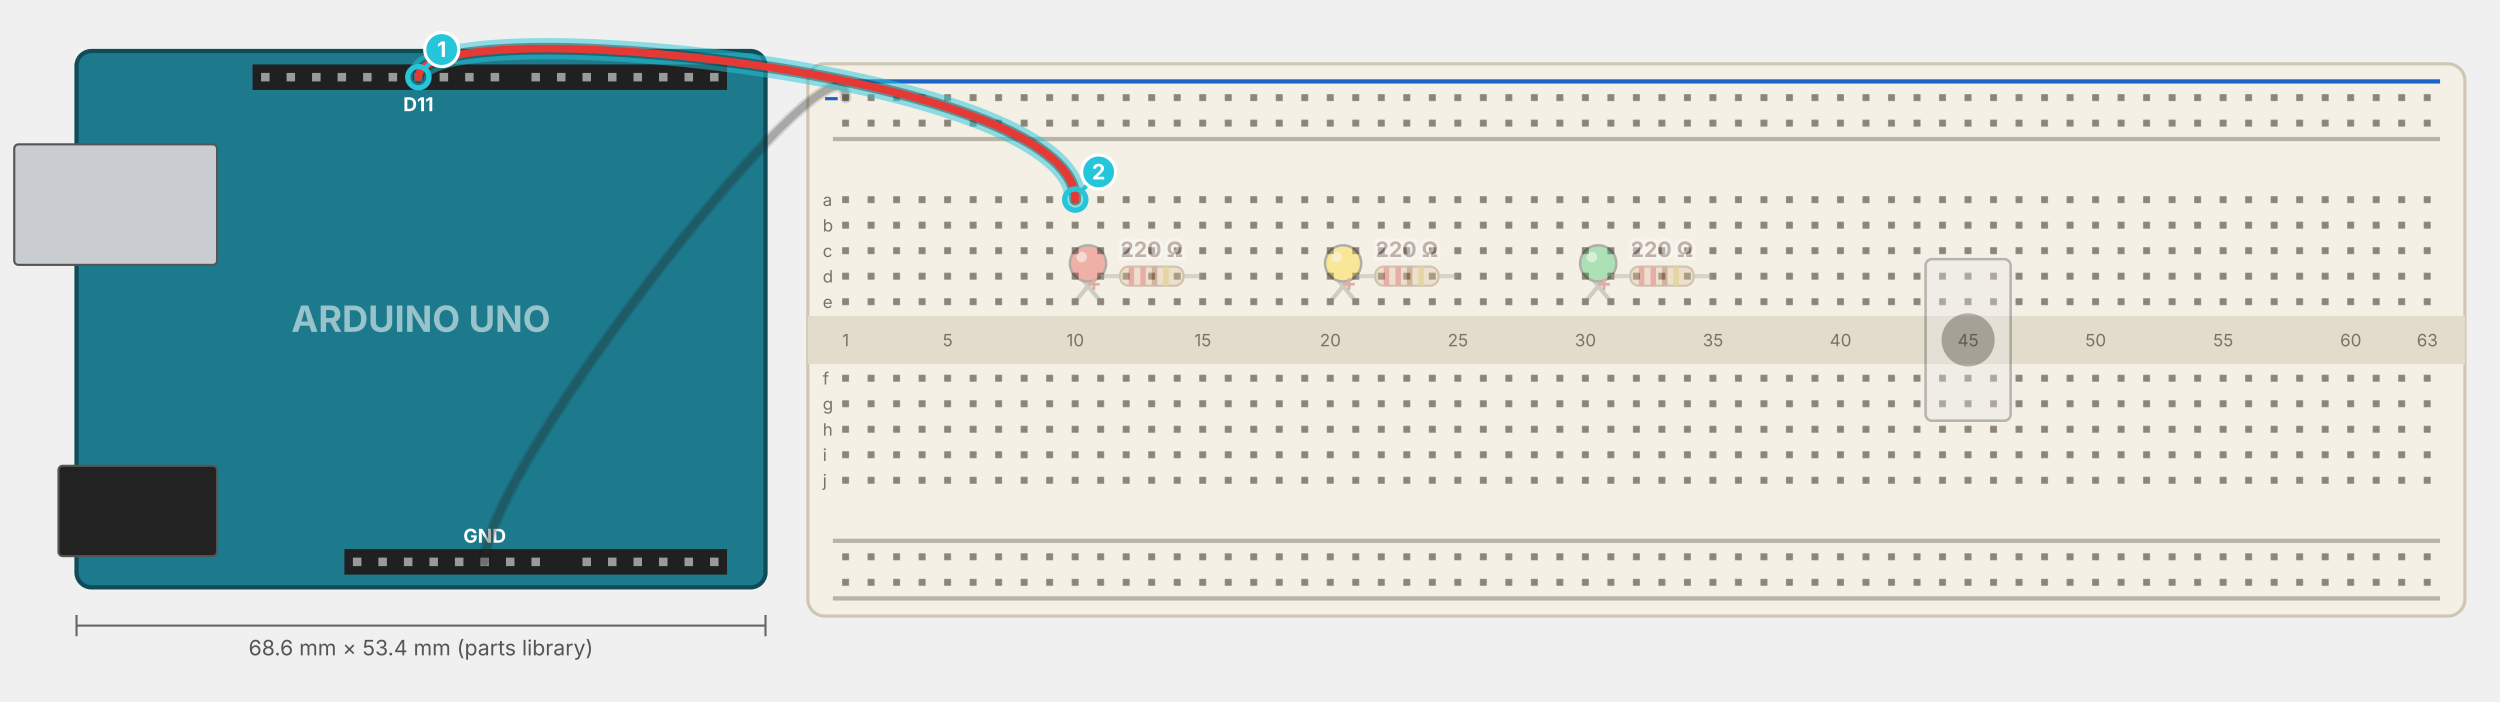
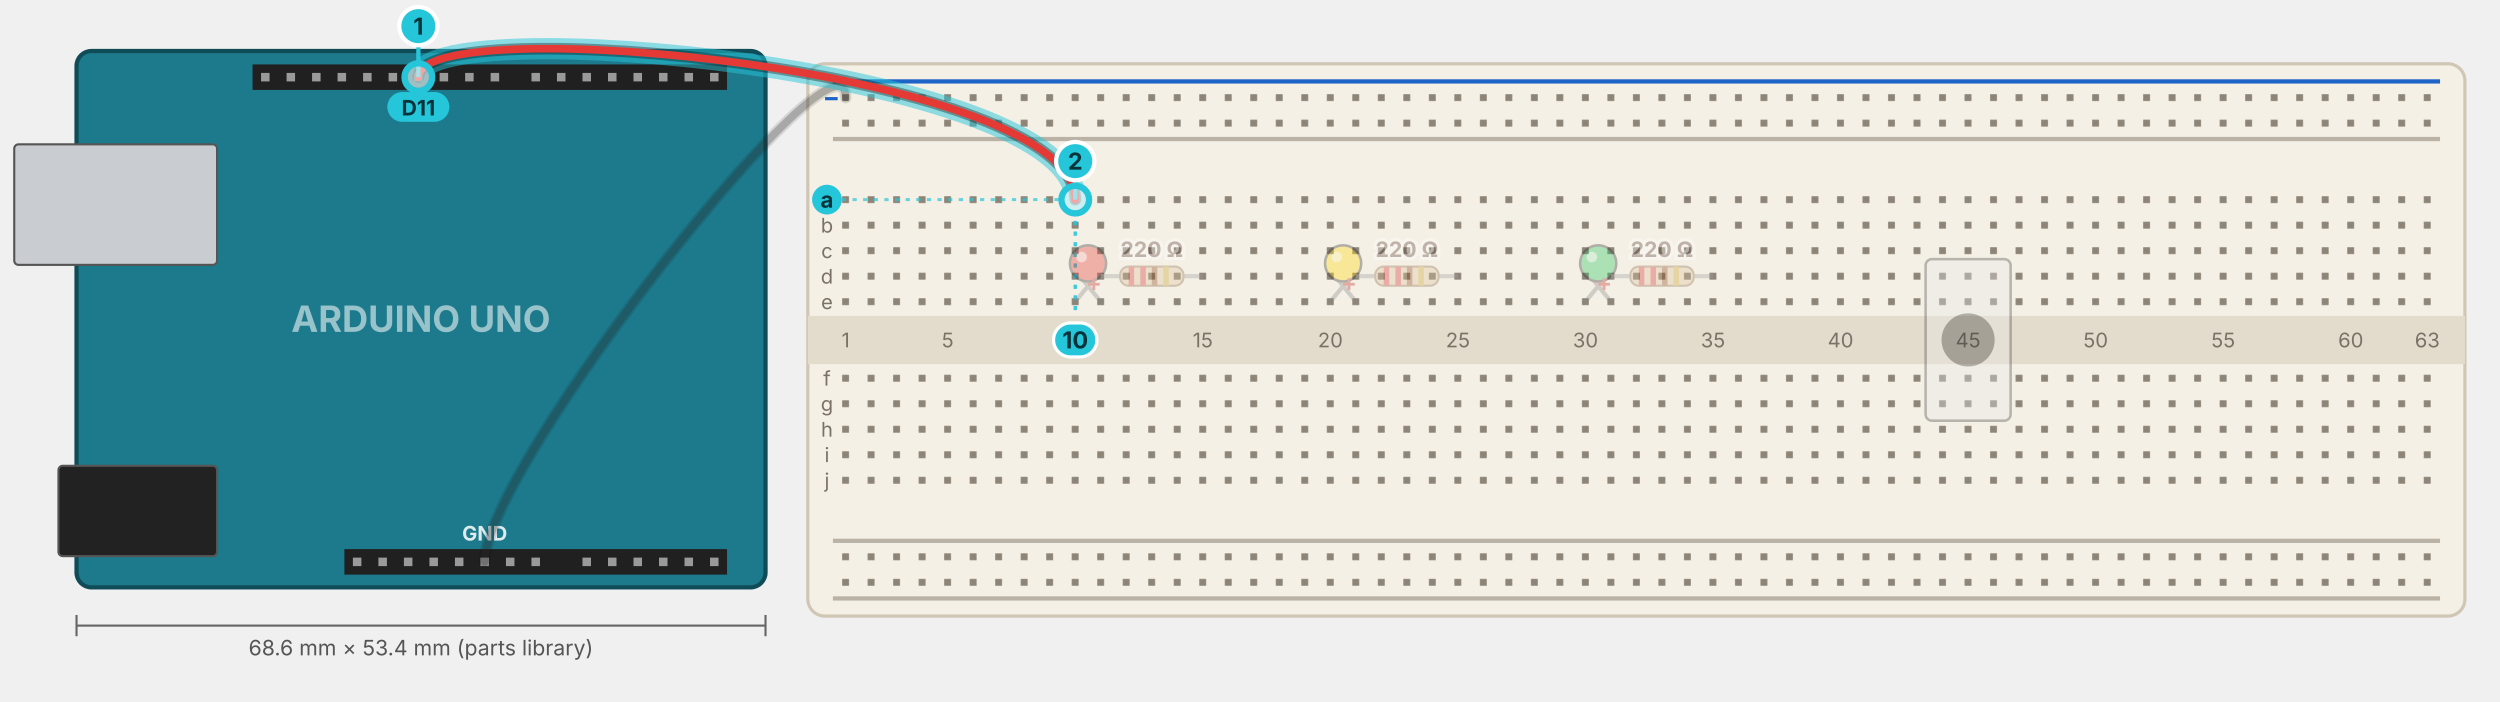
<svg xmlns="http://www.w3.org/2000/svg" viewBox="0 0 1176 330" font-family="system-ui,-apple-system,Segoe UI,sans-serif">
  <rect x="36" y="24" width="324.1" height="252.3" rx="7" fill="#1d7a8c" stroke="#0f4c57" stroke-width="2" />
  <rect x="6.7" y="67.9" width="95.4" height="56.7" rx="2" fill="#c9ccd1" stroke="#555" />
  <rect x="27.5" y="219.1" width="74.6" height="42.5" rx="2" fill="#222" stroke="#555" />
  <rect x="118.8" y="30.3" width="223.2" height="12.0" fill="#202020" />
  <rect x="162.0" y="258.3" width="180.0" height="12.0" fill="#202020" />
  <rect x="166.0" y="262.3" width="4" height="4" fill="#9a9a9a" />
  <rect x="178.0" y="262.3" width="4" height="4" fill="#9a9a9a" />
  <rect x="190.0" y="262.3" width="4" height="4" fill="#9a9a9a" />
  <rect x="202.0" y="262.3" width="4" height="4" fill="#9a9a9a" />
  <rect x="214.0" y="262.3" width="4" height="4" fill="#9a9a9a" />
  <rect x="226.0" y="262.3" width="4" height="4" fill="#9a9a9a" />
  <rect x="238.0" y="262.3" width="4" height="4" fill="#9a9a9a" />
  <rect x="250.0" y="262.3" width="4" height="4" fill="#9a9a9a" />
  <rect x="274.0" y="262.3" width="4" height="4" fill="#9a9a9a" />
  <rect x="286.0" y="262.3" width="4" height="4" fill="#9a9a9a" />
  <rect x="298.0" y="262.3" width="4" height="4" fill="#9a9a9a" />
  <rect x="310.0" y="262.3" width="4" height="4" fill="#9a9a9a" />
  <rect x="322.0" y="262.3" width="4" height="4" fill="#9a9a9a" />
  <rect x="334.0" y="262.3" width="4" height="4" fill="#9a9a9a" />
  <rect x="334.0" y="34.3" width="4" height="4" fill="#9a9a9a" />
  <rect x="322.0" y="34.3" width="4" height="4" fill="#9a9a9a" />
  <rect x="310.0" y="34.3" width="4" height="4" fill="#9a9a9a" />
  <rect x="298.0" y="34.3" width="4" height="4" fill="#9a9a9a" />
  <rect x="286.0" y="34.3" width="4" height="4" fill="#9a9a9a" />
  <rect x="274.0" y="34.3" width="4" height="4" fill="#9a9a9a" />
  <rect x="262.0" y="34.3" width="4" height="4" fill="#9a9a9a" />
  <rect x="250.0" y="34.3" width="4" height="4" fill="#9a9a9a" />
  <rect x="230.8" y="34.3" width="4" height="4" fill="#9a9a9a" />
  <rect x="218.8" y="34.3" width="4" height="4" fill="#9a9a9a" />
  <rect x="206.8" y="34.3" width="4" height="4" fill="#9a9a9a" />
  <rect x="194.8" y="34.3" width="4" height="4" fill="#9a9a9a" />
  <rect x="182.8" y="34.3" width="4" height="4" fill="#9a9a9a" />
  <rect x="170.8" y="34.3" width="4" height="4" fill="#9a9a9a" />
  <rect x="158.8" y="34.3" width="4" height="4" fill="#9a9a9a" />
  <rect x="146.8" y="34.3" width="4" height="4" fill="#9a9a9a" />
  <rect x="134.8" y="34.3" width="4" height="4" fill="#9a9a9a" />
  <rect x="122.8" y="34.3" width="4" height="4" fill="#9a9a9a" />
  <text x="198.0" y="156.1" text-anchor="middle" font-size="17" font-weight="700" fill="#ffffff" opacity=".55">ARDUINO UNO</text>
-   <text x="196.8" y="52.3" text-anchor="middle" font-size="9" font-weight="700" fill="#fff">D11</text>
-   <text x="228.0" y="255.3" text-anchor="middle" font-size="9" font-weight="700" fill="#fff">GND</text>
+   <rect x="182.2" y="43.3" width="29.2" height="14" rx="7" fill="#26c6da" />
+   <text x="196.8" y="54.3" text-anchor="middle" font-size="10" font-weight="700" fill="#06343a">D11</text>
+   <text x="228.0" y="254.3" text-anchor="middle" font-size="9.5" font-weight="700" fill="#fff" opacity=".85">GND</text>
  <path d="M36 289.283v10M360.1 289.283v10M36 294.283H360.1" stroke="#666" fill="none" />
  <text x="198.0" y="308.283" text-anchor="middle" font-size="10" fill="#555">68.6 mm × 53.4 mm (parts library)</text>
  <rect x="380" y="30" width="779.5" height="259.8" rx="8" fill="#f4f0e6" stroke="#cfc6b4" stroke-width="1.5" />
  <rect x="380" y="148.6" width="779.5" height="22.7" fill="#e3dccd" />
  <pattern id="holes" x="391.76" y="87.92" width="12" height="12" patternUnits="userSpaceOnUse">
    <rect x="4.4" y="4.4" width="3.2" height="3.2" fill="#8c8477" />
  </pattern>
  <rect x="391.8" y="87.9" width="756" height="60" fill="url(#holes)" />
  <rect x="391.8" y="171.9" width="756" height="60" fill="url(#holes)" />
  <rect x="391.8" y="51.9" width="756" height="12" fill="url(#holes)" />
  <line x1="391.8" y1="65.4" x2="1147.8" y2="65.4" stroke="#b9b2a5" stroke-width="2" />
  <rect x="391.8" y="39.9" width="756" height="12" fill="url(#holes)" />
  <line x1="391.8" y1="38.3" x2="1147.8" y2="38.3" stroke="#1e63c6" stroke-width="2" />
  <text x="387" y="49.9" font-size="12" font-weight="700" fill="#1e63c6">−</text>
  <rect x="391.8" y="256.0" width="756" height="12" fill="url(#holes)" />
  <line x1="391.8" y1="254.4" x2="1147.8" y2="254.4" stroke="#b9b2a5" stroke-width="2" />
  <rect x="391.8" y="268.0" width="756" height="12" fill="url(#holes)" />
  <line x1="391.8" y1="281.5" x2="1147.8" y2="281.5" stroke="#b9b2a5" stroke-width="2" />
-   <text x="397.8" y="162.9" text-anchor="middle" font-size="8" fill="#7a7266">1</text>
-   <text x="445.8" y="162.9" text-anchor="middle" font-size="8" fill="#7a7266">5</text>
-   <text x="505.8" y="162.9" text-anchor="middle" font-size="8" fill="#7a7266">10</text>
-   <text x="565.8" y="162.9" text-anchor="middle" font-size="8" fill="#7a7266">15</text>
-   <text x="625.8" y="162.9" text-anchor="middle" font-size="8" fill="#7a7266">20</text>
-   <text x="685.8" y="162.9" text-anchor="middle" font-size="8" fill="#7a7266">25</text>
-   <text x="745.8" y="162.9" text-anchor="middle" font-size="8" fill="#7a7266">30</text>
-   <text x="805.8" y="162.9" text-anchor="middle" font-size="8" fill="#7a7266">35</text>
-   <text x="865.8" y="162.9" text-anchor="middle" font-size="8" fill="#7a7266">40</text>
-   <text x="925.8" y="162.9" text-anchor="middle" font-size="8" fill="#7a7266">45</text>
-   <text x="985.8" y="162.9" text-anchor="middle" font-size="8" fill="#7a7266">50</text>
-   <text x="1045.8" y="162.9" text-anchor="middle" font-size="8" fill="#7a7266">55</text>
-   <text x="1105.8" y="162.9" text-anchor="middle" font-size="8" fill="#7a7266">60</text>
-   <text x="1141.8" y="162.9" text-anchor="middle" font-size="8" fill="#7a7266">63</text>
-   <text x="387" y="96.9" font-size="8" fill="#7a7266">a</text>
-   <text x="387" y="108.9" font-size="8" fill="#7a7266">b</text>
-   <text x="387" y="120.9" font-size="8" fill="#7a7266">c</text>
-   <text x="387" y="132.9" font-size="8" fill="#7a7266">d</text>
-   <text x="387" y="144.9" font-size="8" fill="#7a7266">e</text>
-   <text x="387" y="180.9" font-size="8" fill="#7a7266">f</text>
-   <text x="387" y="192.9" font-size="8" fill="#7a7266">g</text>
-   <text x="387" y="204.9" font-size="8" fill="#7a7266">h</text>
-   <text x="387" y="216.9" font-size="8" fill="#7a7266">i</text>
-   <text x="387" y="228.9" font-size="8" fill="#7a7266">j</text>
+   <text x="397.8" y="163.4" text-anchor="middle" font-size="9.5" fill="#7a7266">1</text>
+   <text x="445.8" y="163.4" text-anchor="middle" font-size="9.5" fill="#7a7266">5</text>
+   <text x="565.8" y="163.4" text-anchor="middle" font-size="9.5" fill="#7a7266">15</text>
+   <text x="625.8" y="163.4" text-anchor="middle" font-size="9.5" fill="#7a7266">20</text>
+   <text x="685.8" y="163.4" text-anchor="middle" font-size="9.5" fill="#7a7266">25</text>
+   <text x="745.8" y="163.4" text-anchor="middle" font-size="9.5" fill="#7a7266">30</text>
+   <text x="805.8" y="163.4" text-anchor="middle" font-size="9.5" fill="#7a7266">35</text>
+   <text x="865.8" y="163.4" text-anchor="middle" font-size="9.5" fill="#7a7266">40</text>
+   <text x="925.8" y="163.4" text-anchor="middle" font-size="9.5" fill="#7a7266">45</text>
+   <text x="985.8" y="163.4" text-anchor="middle" font-size="9.5" fill="#7a7266">50</text>
+   <text x="1045.8" y="163.4" text-anchor="middle" font-size="9.5" fill="#7a7266">55</text>
+   <text x="1105.8" y="163.4" text-anchor="middle" font-size="9.5" fill="#7a7266">60</text>
+   <text x="1141.8" y="163.4" text-anchor="middle" font-size="9.5" fill="#7a7266">63</text>
+   <text x="389" y="109.4" text-anchor="middle" font-size="9.5" fill="#7a7266">b</text>
+   <text x="389" y="121.4" text-anchor="middle" font-size="9.5" fill="#7a7266">c</text>
+   <text x="389" y="133.4" text-anchor="middle" font-size="9.5" fill="#7a7266">d</text>
+   <text x="389" y="145.4" text-anchor="middle" font-size="9.5" fill="#7a7266">e</text>
+   <text x="389" y="181.4" text-anchor="middle" font-size="9.5" fill="#7a7266">f</text>
+   <text x="389" y="193.4" text-anchor="middle" font-size="9.5" fill="#7a7266">g</text>
+   <text x="389" y="205.4" text-anchor="middle" font-size="9.5" fill="#7a7266">h</text>
+   <text x="389" y="217.4" text-anchor="middle" font-size="9.5" fill="#7a7266">i</text>
+   <text x="389" y="229.4" text-anchor="middle" font-size="9.5" fill="#7a7266">j</text>
+   <line x1="505.8" y1="93.9" x2="505.8" y2="148.6" stroke="#26c6da" stroke-width="1.6" stroke-dasharray="2 3" opacity=".9" />
+   <line x1="396" y1="93.9" x2="498.8" y2="93.9" stroke="#26c6da" stroke-width="1.4" stroke-dasharray="2 3" opacity=".7" />
  <g class="ps-old" opacity=".35">
    <path d="M505.8 141.9L514.8 130.9M517.8 141.9L508.8 130.9" stroke="#8a8a8a" stroke-width="2" fill="none" />
    <circle cx="511.8" cy="123.9" r="8.5" fill="#E53935" stroke="#333" stroke-width="1.2" />
    <circle cx="508.8" cy="120.9" r="2.5" fill="#fff" opacity=".6" />
    <text x="510.8" y="136.9" font-size="11" font-weight="700" fill="#c62828">+</text>
    <line x1="517.8" y1="129.9" x2="565.8" y2="129.9" stroke="#9e9e9e" stroke-width="2" />
    <g transform="translate(541.8 129.9) rotate(0.0)">
      <rect x="-14.9" y="-4.5" width="29.8" height="9" rx="4" fill="#dcc29a" stroke="#8d6e4a" />
      <rect x="-10.9" y="-4.5" width="2.6" height="9" fill="#d32f2f" />
      <rect x="-5.4" y="-4.5" width="2.6" height="9" fill="#d32f2f" />
      <rect x="0.0" y="-4.5" width="2.6" height="9" fill="#8b4513" />
      <rect x="5.4" y="-4.5" width="2.6" height="9" fill="#c9a227" />
    </g>
    <text x="541.8" y="120.9" text-anchor="middle" font-size="10" font-weight="700" fill="#5d4037" paint-order="stroke" stroke="#fff" stroke-width="3">220 Ω</text>
    <path d="M625.8 141.9L634.8 130.9M637.8 141.9L628.8 130.9" stroke="#8a8a8a" stroke-width="2" fill="none" />
    <circle cx="631.8" cy="123.9" r="8.5" fill="#FFD600" stroke="#333" stroke-width="1.2" />
    <circle cx="628.8" cy="120.9" r="2.5" fill="#fff" opacity=".6" />
    <text x="630.8" y="136.9" font-size="11" font-weight="700" fill="#c62828">+</text>
    <line x1="637.8" y1="129.9" x2="685.8" y2="129.9" stroke="#9e9e9e" stroke-width="2" />
    <g transform="translate(661.8 129.9) rotate(0.0)">
      <rect x="-14.9" y="-4.5" width="29.8" height="9" rx="4" fill="#dcc29a" stroke="#8d6e4a" />
      <rect x="-10.9" y="-4.5" width="2.6" height="9" fill="#d32f2f" />
      <rect x="-5.4" y="-4.5" width="2.6" height="9" fill="#d32f2f" />
      <rect x="0.0" y="-4.5" width="2.6" height="9" fill="#8b4513" />
      <rect x="5.4" y="-4.5" width="2.6" height="9" fill="#c9a227" />
    </g>
    <text x="661.8" y="120.9" text-anchor="middle" font-size="10" font-weight="700" fill="#5d4037" paint-order="stroke" stroke="#fff" stroke-width="3">220 Ω</text>
    <path d="M745.8 141.9L754.8 130.9M757.8 141.9L748.8 130.9" stroke="#8a8a8a" stroke-width="2" fill="none" />
    <circle cx="751.8" cy="123.9" r="8.5" fill="#24C45A" stroke="#333" stroke-width="1.2" />
    <circle cx="748.8" cy="120.9" r="2.5" fill="#fff" opacity=".6" />
    <text x="750.8" y="136.9" font-size="11" font-weight="700" fill="#c62828">+</text>
    <line x1="757.8" y1="129.9" x2="805.8" y2="129.9" stroke="#9e9e9e" stroke-width="2" />
    <g transform="translate(781.8 129.9) rotate(0.0)">
      <rect x="-14.9" y="-4.5" width="29.8" height="9" rx="4" fill="#dcc29a" stroke="#8d6e4a" />
      <rect x="-10.9" y="-4.5" width="2.6" height="9" fill="#d32f2f" />
      <rect x="-5.4" y="-4.5" width="2.6" height="9" fill="#d32f2f" />
      <rect x="0.0" y="-4.5" width="2.6" height="9" fill="#8b4513" />
      <rect x="5.4" y="-4.5" width="2.6" height="9" fill="#c9a227" />
    </g>
    <text x="781.8" y="120.9" text-anchor="middle" font-size="10" font-weight="700" fill="#5d4037" paint-order="stroke" stroke="#fff" stroke-width="3">220 Ω</text>
    <rect x="905.8" y="121.9" width="40.0" height="76.0" rx="3" fill="#e9e9e9" stroke="#444" stroke-width="1.2" />
    <circle cx="925.8" cy="159.9" r="12.5" fill="#333" />
    <path d="M228.0 264.3C228.0 219.9 397.8 4.0 397.8 45.9" stroke="#0005" stroke-width="5.5" fill="none" stroke-linecap="round" />
    <path d="M228.0 264.3C228.0 219.9 397.8 4.0 397.8 45.9" stroke="#222222" stroke-width="3.6" fill="none" stroke-linecap="round" />
  </g>
  <g class="ps-new" data-anim="wire" data-id="wire_red_signal">
    <path d="M196.8 36.3C196.8 4.0 505.8 32.8 505.8 93.9" stroke="#26c6da" stroke-width="10" fill="none" stroke-linecap="round" opacity=".5" />
    <path d="M196.8 36.3C196.8 4.0 505.8 32.8 505.8 93.9" stroke="#0005" stroke-width="5.5" fill="none" stroke-linecap="round" />
    <path d="M196.8 36.3C196.8 4.0 505.8 32.8 505.8 93.9" stroke="#E53935" stroke-width="3.6" fill="none" stroke-linecap="round" />
  </g>
+   <rect x="495.6" y="151.9" width="20.4" height="16" rx="8" fill="#26c6da" stroke="#fff" stroke-width="1.5" />
+   <text x="505.8" y="163.9" text-anchor="middle" font-size="11" font-weight="700" fill="#06343a">10</text>
+   <circle cx="389" cy="93.9" r="7" fill="#26c6da" />
+   <text x="389" y="97.7" text-anchor="middle" font-size="10.5" font-weight="700" fill="#06343a">a</text>
  <g class="ps-marks">
-     <circle cx="196.8" cy="36.3" r="5" fill="none" stroke="#26c6da" stroke-width="2.5" />
-     <line x1="199.8" y1="32.3" x2="207.8" y2="23.3" stroke="#26c6da" stroke-width="2" />
-     <circle cx="207.8" cy="23.3" r="8" fill="#26c6da" stroke="#fff" stroke-width="1.5" />
-     <text x="207.8" y="26.8" text-anchor="middle" font-size="10" font-weight="700" fill="#fff">1</text>
-     <circle cx="505.8" cy="93.9" r="5" fill="none" stroke="#26c6da" stroke-width="2.5" />
-     <line x1="508.8" y1="89.9" x2="516.8" y2="80.9" stroke="#26c6da" stroke-width="2" />
-     <circle cx="516.8" cy="80.9" r="8" fill="#26c6da" stroke="#fff" stroke-width="1.5" />
-     <text x="516.8" y="84.4" text-anchor="middle" font-size="10" font-weight="700" fill="#fff">2</text>
+     <line x1="196.8" y1="36.3" x2="196.8" y2="12.3" stroke="#26c6da" stroke-width="2" />
+     <circle cx="196.8" cy="36.3" r="6.5" fill="#fff" fill-opacity=".55" stroke="#26c6da" stroke-width="3" />
+     <circle cx="196.8" cy="12.3" r="9" fill="#26c6da" stroke="#fff" stroke-width="2" />
+     <text x="196.8" y="16.3" text-anchor="middle" font-size="11" font-weight="700" fill="#06343a">1</text>
+     <line x1="505.8" y1="93.9" x2="505.8" y2="75.8" stroke="#26c6da" stroke-width="2" />
+     <circle cx="505.8" cy="93.9" r="6.5" fill="#fff" fill-opacity=".55" stroke="#26c6da" stroke-width="3" />
+     <circle cx="505.8" cy="75.8" r="9" fill="#26c6da" stroke="#fff" stroke-width="2" />
+     <text x="505.8" y="79.8" text-anchor="middle" font-size="11" font-weight="700" fill="#06343a">2</text>
  </g>
</svg>
